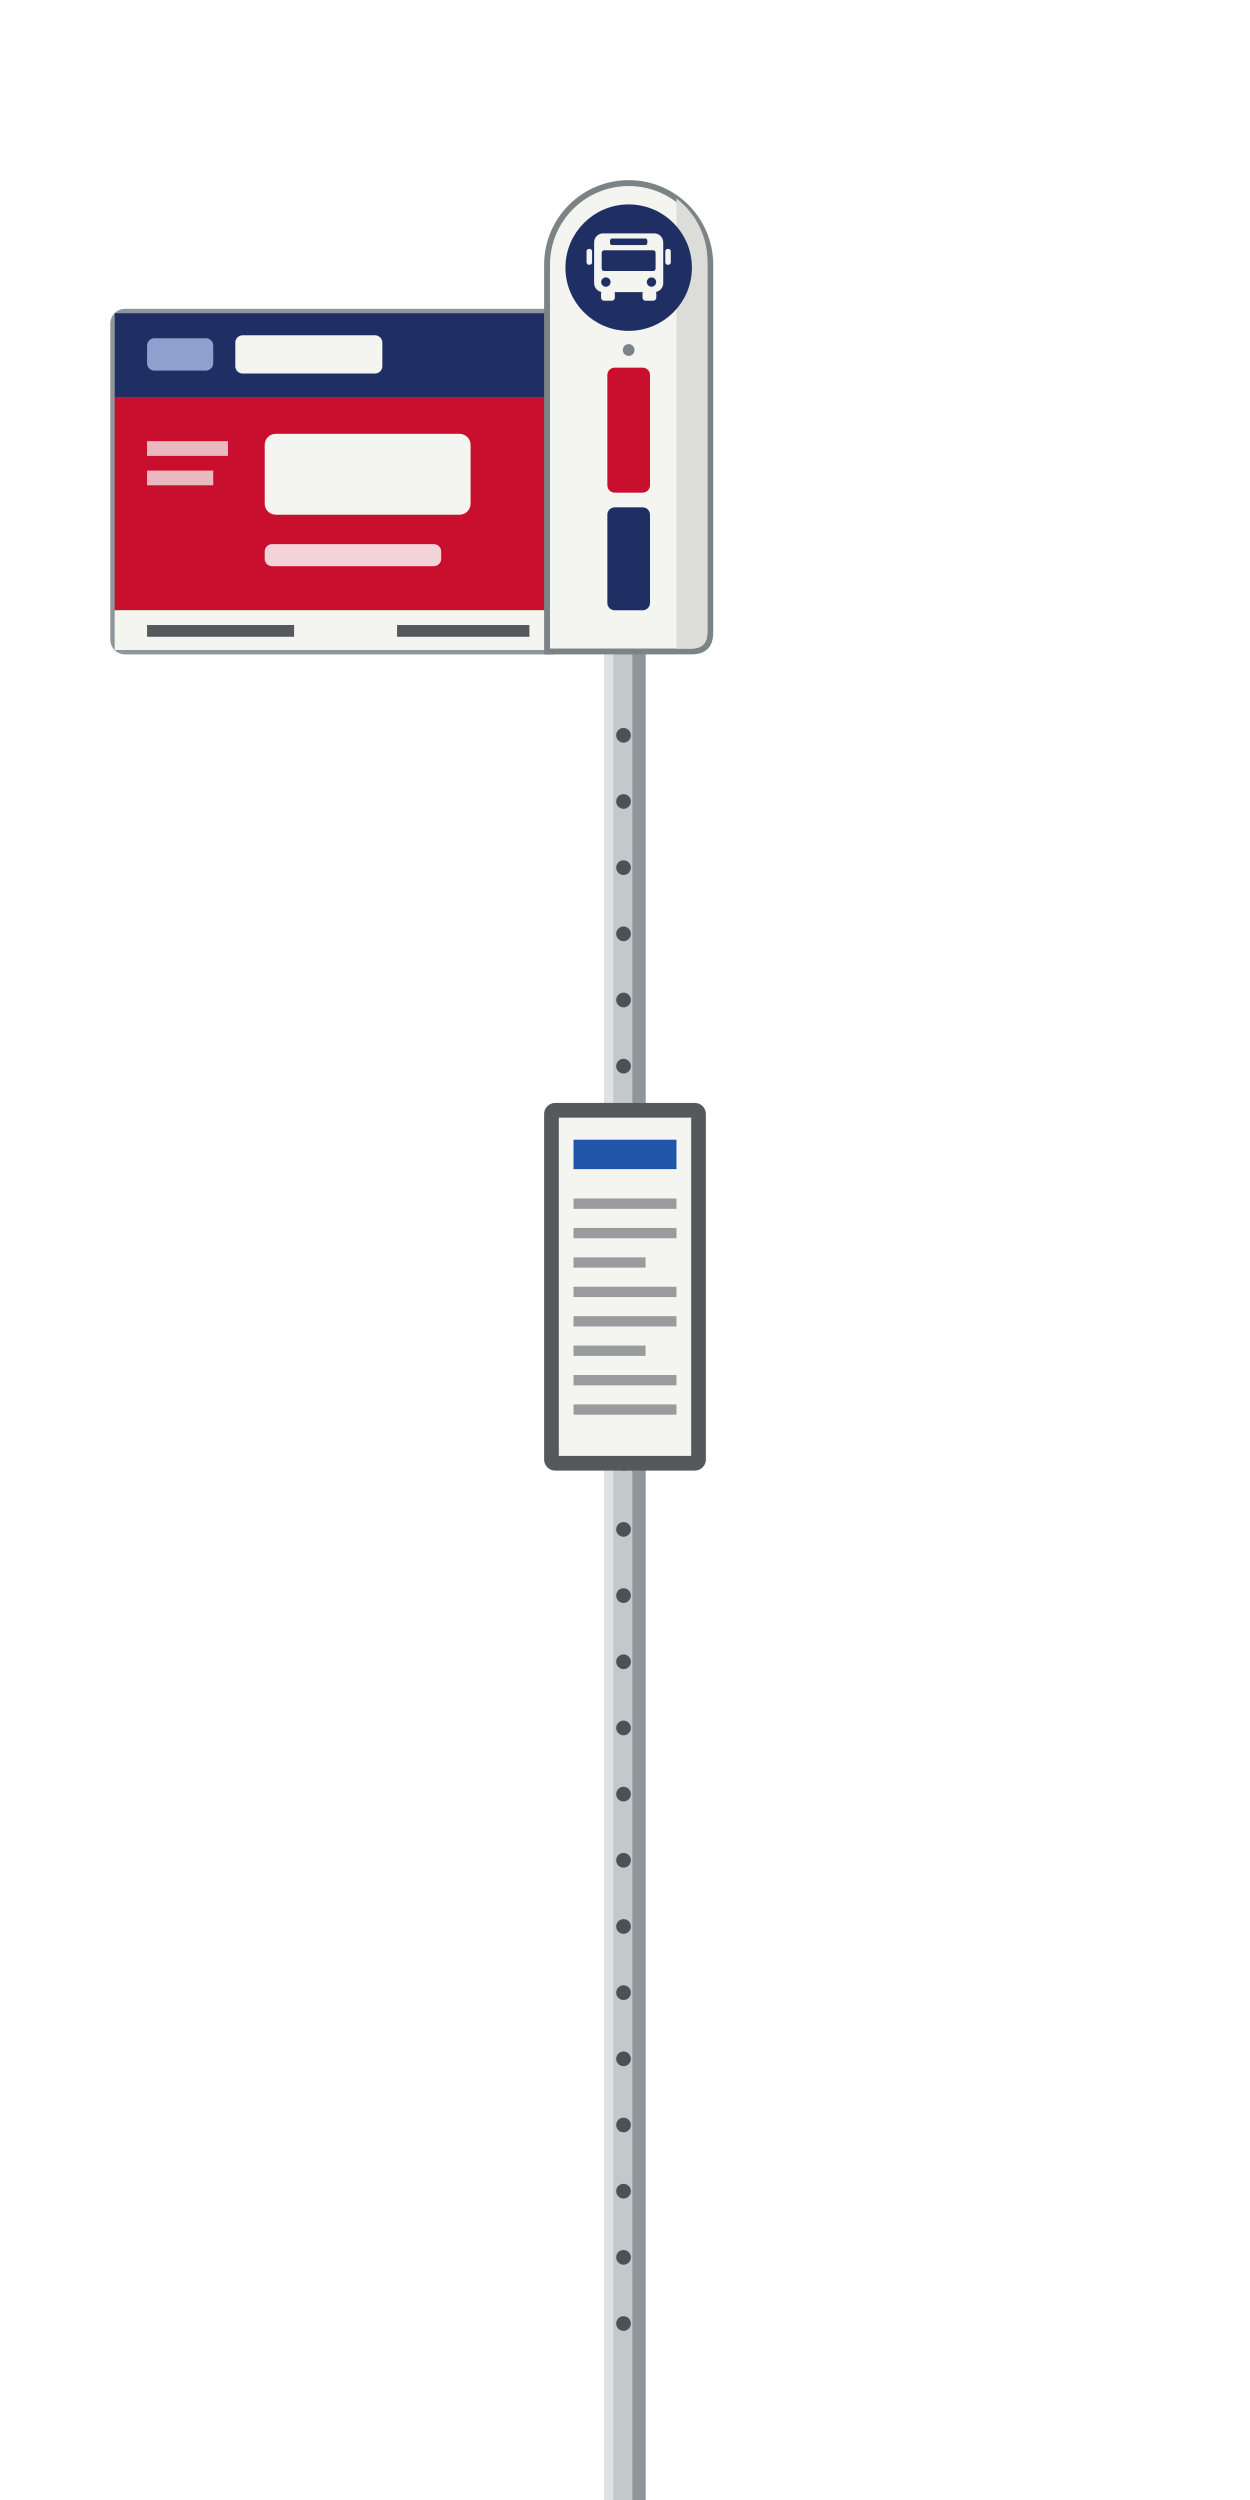
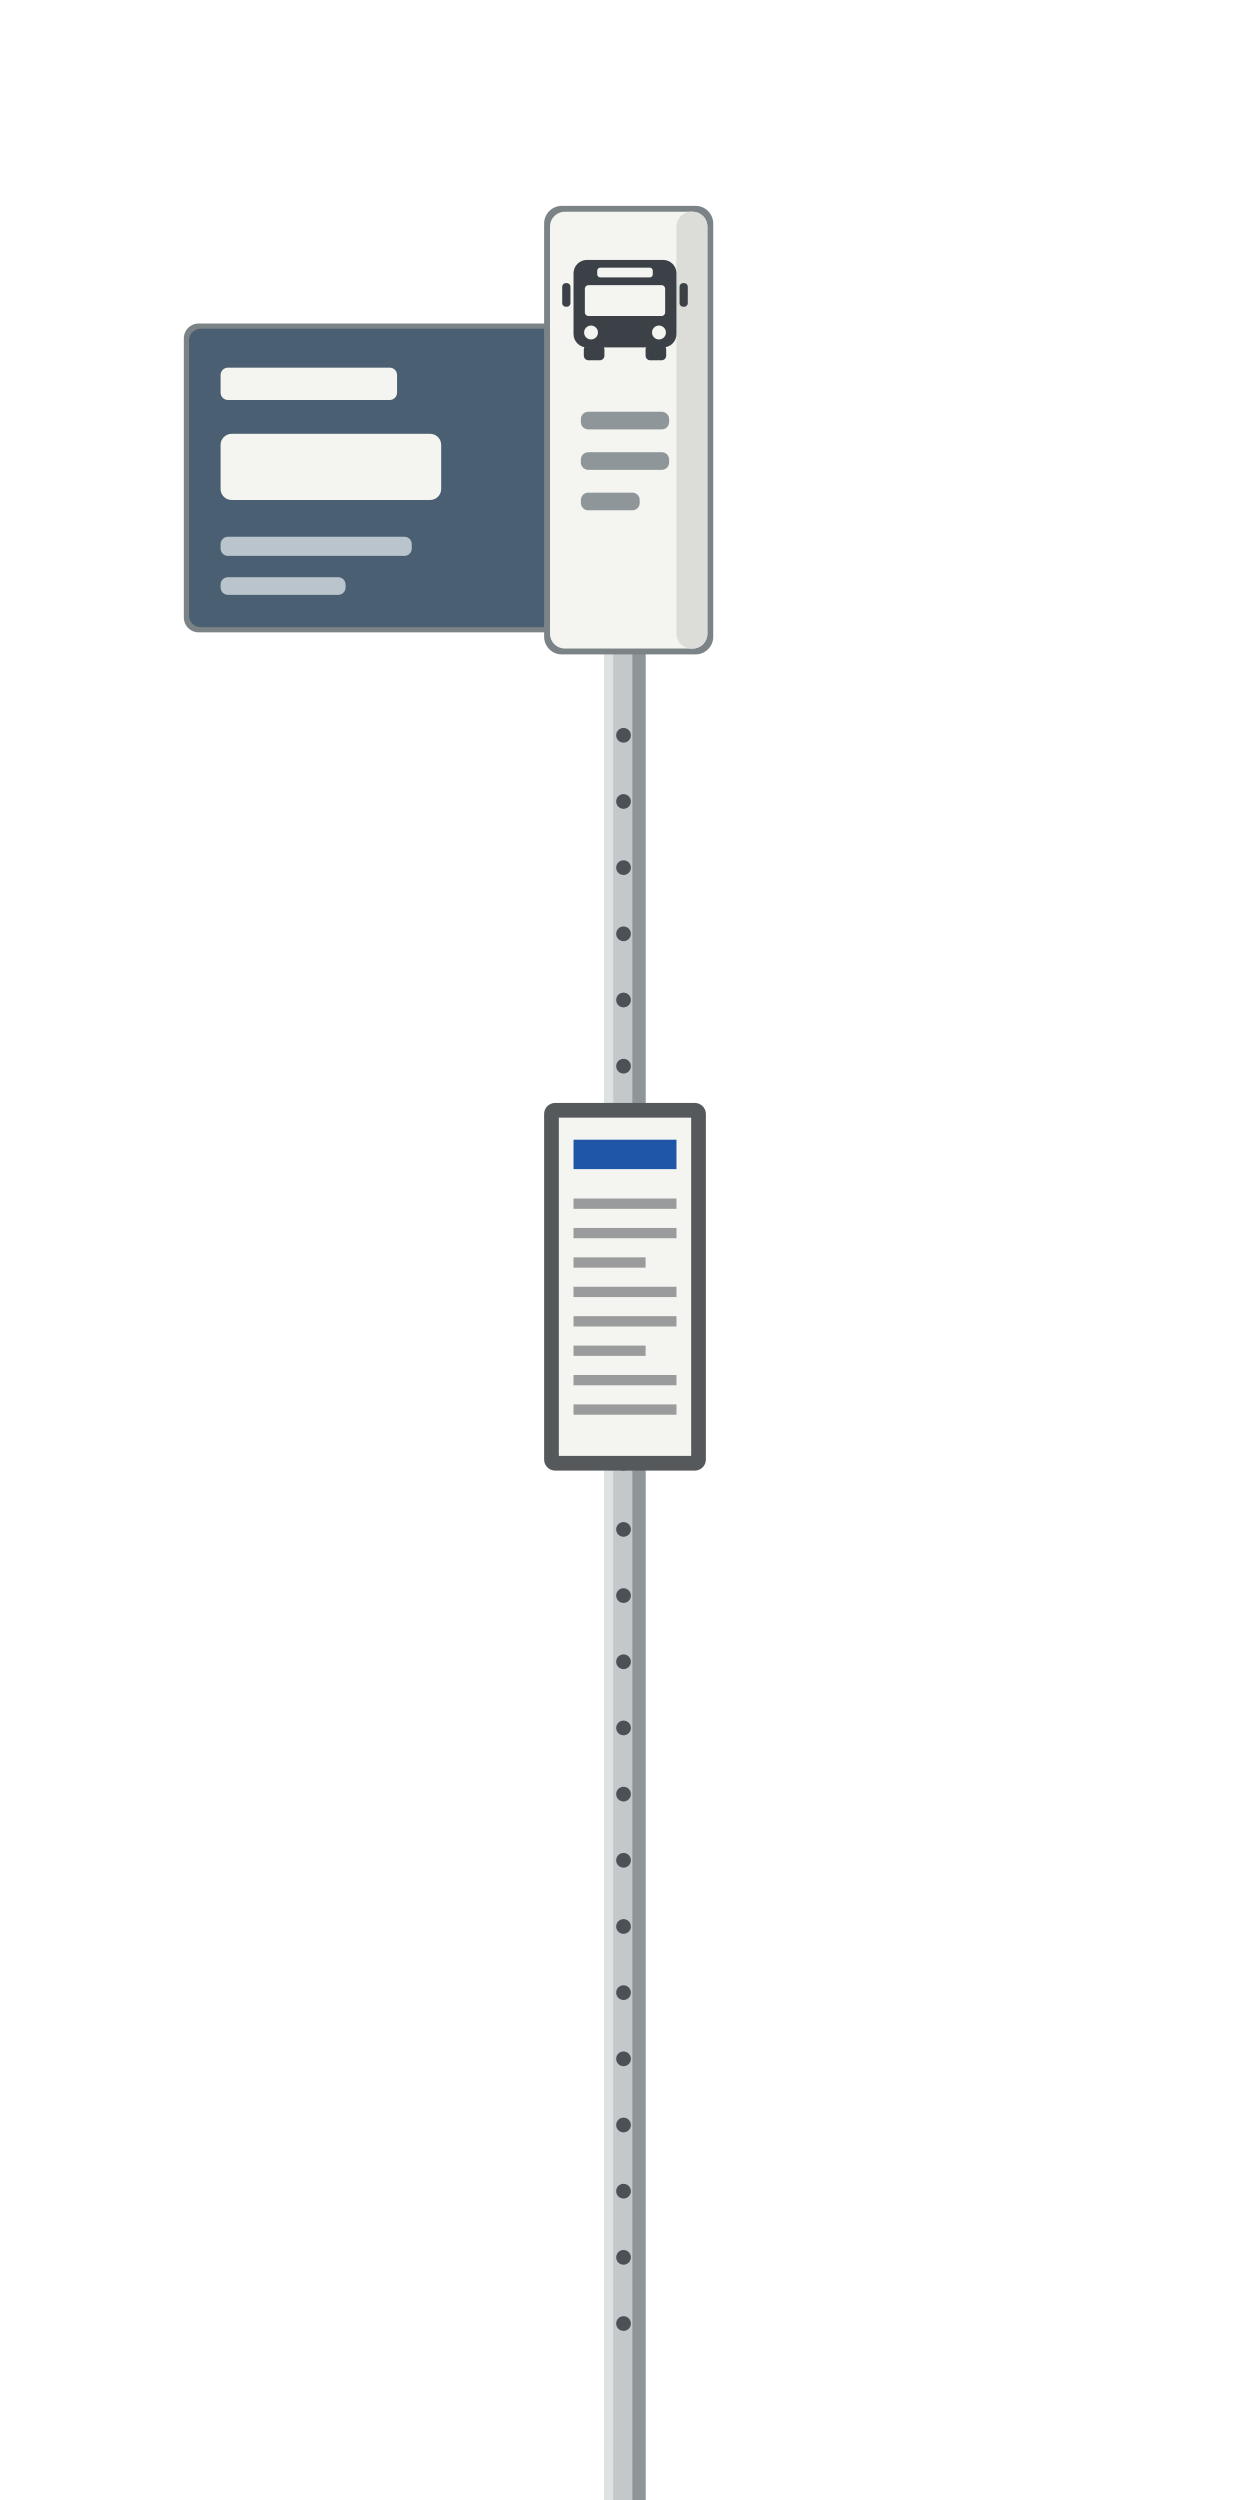
<svg xmlns="http://www.w3.org/2000/svg" viewBox="0 0 170 340">
  <rect x="82.2" y="44" width="5.6" height="296" fill="#c3c8ca" />
  <rect x="86" y="44" width="1.8" height="296" fill="#8f9699" />
  <rect x="82.2" y="44" width="1.2" height="296" fill="#dfe2e3" />
  <circle cx="84.8" cy="100" r="1" fill="#4b5154" />
  <circle cx="84.8" cy="109" r="1" fill="#4b5154" />
  <circle cx="84.8" cy="118" r="1" fill="#4b5154" />
  <circle cx="84.8" cy="127" r="1" fill="#4b5154" />
  <circle cx="84.8" cy="136" r="1" fill="#4b5154" />
  <circle cx="84.8" cy="145" r="1" fill="#4b5154" />
  <circle cx="84.8" cy="154" r="1" fill="#4b5154" />
  <circle cx="84.8" cy="163" r="1" fill="#4b5154" />
  <circle cx="84.8" cy="172" r="1" fill="#4b5154" />
  <circle cx="84.8" cy="181" r="1" fill="#4b5154" />
  <circle cx="84.8" cy="190" r="1" fill="#4b5154" />
  <circle cx="84.8" cy="199" r="1" fill="#4b5154" />
  <circle cx="84.8" cy="208" r="1" fill="#4b5154" />
  <circle cx="84.8" cy="217" r="1" fill="#4b5154" />
  <circle cx="84.8" cy="226" r="1" fill="#4b5154" />
  <circle cx="84.8" cy="235" r="1" fill="#4b5154" />
  <circle cx="84.8" cy="244" r="1" fill="#4b5154" />
  <circle cx="84.8" cy="253" r="1" fill="#4b5154" />
  <circle cx="84.8" cy="262" r="1" fill="#4b5154" />
  <circle cx="84.8" cy="271" r="1" fill="#4b5154" />
  <circle cx="84.8" cy="280" r="1" fill="#4b5154" />
  <circle cx="84.8" cy="289" r="1" fill="#4b5154" />
  <circle cx="84.8" cy="298" r="1" fill="#4b5154" />
  <circle cx="84.8" cy="307" r="1" fill="#4b5154" />
  <circle cx="84.8" cy="316" r="1" fill="#4b5154" />
-   <rect x="15" y="42" width="62" height="47" rx="2" fill="#8f9699" />
-   <rect x="15.6" y="42.6" width="62" height="11.4" fill="#1f2f63" />
-   <rect x="15.6" y="54" width="62" height="29" fill="#c8102e" />
-   <rect x="15.6" y="83" width="62" height="5.4" fill="#f4f4f0" />
-   <rect x="20" y="46" width="9" height="4.4" rx="1" fill="#8fa0cf" />
-   <rect x="32" y="45.6" width="20" height="5.2" rx="1" fill="#f4f4f0" />
-   <rect x="36" y="59" width="28" height="11" rx="1.5" fill="#f4f4f0" />
-   <rect x="20" y="60" width="11" height="2" fill="#eab9c0" />
-   <rect x="20" y="64" width="9" height="2" fill="#eab9c0" />
-   <rect x="36" y="74" width="24" height="3" rx="1" fill="#f3d3d8" />
-   <rect x="20" y="85" width="20" height="1.6" fill="#55595b" />
-   <rect x="54" y="85" width="18" height="1.6" fill="#55595b" />
-   <path d="M74 89 V36 A11.5 11.5 0 0 1 97 36 V86 Q97 89 94 89 Z" fill="#7c8386" />
-   <path d="M74.8 88.2 V36 A10.7 10.7 0 0 1 96.2 36 V86 Q96.2 88.2 94 88.2 Z" fill="#f4f4f0" />
-   <path d="M92 27 A10.7 10.7 0 0 1 96.2 36 V86 Q96.2 88.2 94 88.2 H92 Z" fill="#dcddd9" />
-   <circle cx="85.5" cy="36.4" r="8.6" fill="#1f2f63" />
-   <rect x="80.8" y="31.74" width="9.4" height="7.99" rx="1.222" fill="#f4f4f0" />
-   <rect x="81.83" y="34.04" width="7.33" height="2.82" rx="0.329" fill="#1f2f63" />
-   <rect x="82.96" y="32.44" width="5.08" height="0.89" rx="0.282" fill="#1f2f63" />
-   <circle cx="82.398" cy="38.362" r="0.635" fill="#1f2f63" />
-   <circle cx="88.602" cy="38.362" r="0.635" fill="#1f2f63" />
-   <rect x="81.74" y="39.49" width="1.88" height="1.41" rx="0.423" fill="#f4f4f0" />
-   <rect x="87.38" y="39.49" width="1.88" height="1.41" rx="0.423" fill="#f4f4f0" />
-   <rect x="79.77" y="33.85" width="0.75" height="2.16" rx="0.329" fill="#f4f4f0" />
-   <rect x="90.48" y="33.85" width="0.75" height="2.16" rx="0.329" fill="#f4f4f0" />
-   <rect x="82.6" y="50" width="5.8" height="17" rx="1" fill="#c8102e" />
-   <rect x="82.6" y="69" width="5.8" height="14" rx="1" fill="#1f2f63" />
-   <circle cx="85.5" cy="47.6" r="0.8" fill="#7c8386" />
+   <rect x="25" y="44" width="52" height="42" rx="2" fill="#7c8386" />
+   <rect x="25.7" y="44.7" width="51" height="40.6" rx="1.6" fill="#4a5f72" />
+   <rect x="30" y="50" width="24" height="4.4" rx="1" fill="#f4f4f0" />
+   <rect x="30" y="59" width="30" height="9" rx="1.5" fill="#f4f4f0" />
+   <rect x="30" y="73" width="26" height="2.6" rx="1" fill="#b9c4cd" />
+   <rect x="30" y="78.5" width="17" height="2.4" rx="1" fill="#b9c4cd" />
+   <rect x="74" y="28" width="23" height="61" rx="2.4" fill="#7c8386" />
+   <rect x="74.8" y="28.8" width="21.4" height="59.4" rx="2" fill="#f4f4f0" />
+   <rect x="92" y="28.8" width="4.2" height="59.4" rx="2" fill="#dcddd9" />
+   <rect x="78" y="35.35" width="14" height="11.9" rx="1.82" fill="#3b4146" />
+   <rect x="79.54" y="38.78" width="10.92" height="4.2" rx="0.49" fill="#f4f4f0" />
+   <rect x="81.22" y="36.4" width="7.56" height="1.33" rx="0.42" fill="#f4f4f0" />
+   <circle cx="80.38" cy="45.22" r="0.945" fill="#f4f4f0" />
+   <circle cx="89.62" cy="45.22" r="0.945" fill="#f4f4f0" />
+   <rect x="79.4" y="46.9" width="2.8" height="2.1" rx="0.63" fill="#3b4146" />
+   <rect x="87.8" y="46.9" width="2.8" height="2.1" rx="0.63" fill="#3b4146" />
+   <rect x="76.46" y="38.5" width="1.12" height="3.22" rx="0.49" fill="#3b4146" />
+   <rect x="92.42" y="38.5" width="1.12" height="3.22" rx="0.49" fill="#3b4146" />
+   <rect x="79" y="56" width="12" height="2.4" rx="1" fill="#8f9699" />
+   <rect x="79" y="61.5" width="12" height="2.4" rx="1" fill="#8f9699" />
+   <rect x="79" y="67" width="8" height="2.4" rx="1" fill="#8f9699" />
  <rect x="74" y="150" width="22" height="50" rx="1.5" fill="#55595b" />
  <rect x="76" y="152" width="18" height="46" fill="#f4f4f0" />
  <rect x="78" y="155" width="14" height="4" fill="#1f56a8" />
  <rect x="78" y="163" width="14" height="1.4" fill="#9a9b9c" />
  <rect x="78" y="167" width="14" height="1.4" fill="#9a9b9c" />
  <rect x="78" y="171" width="9.8" height="1.4" fill="#9a9b9c" />
  <rect x="78" y="175" width="14" height="1.4" fill="#9a9b9c" />
  <rect x="78" y="179" width="14" height="1.4" fill="#9a9b9c" />
  <rect x="78" y="183" width="9.8" height="1.4" fill="#9a9b9c" />
  <rect x="78" y="187" width="14" height="1.4" fill="#9a9b9c" />
  <rect x="78" y="191" width="14" height="1.4" fill="#9a9b9c" />
</svg>
